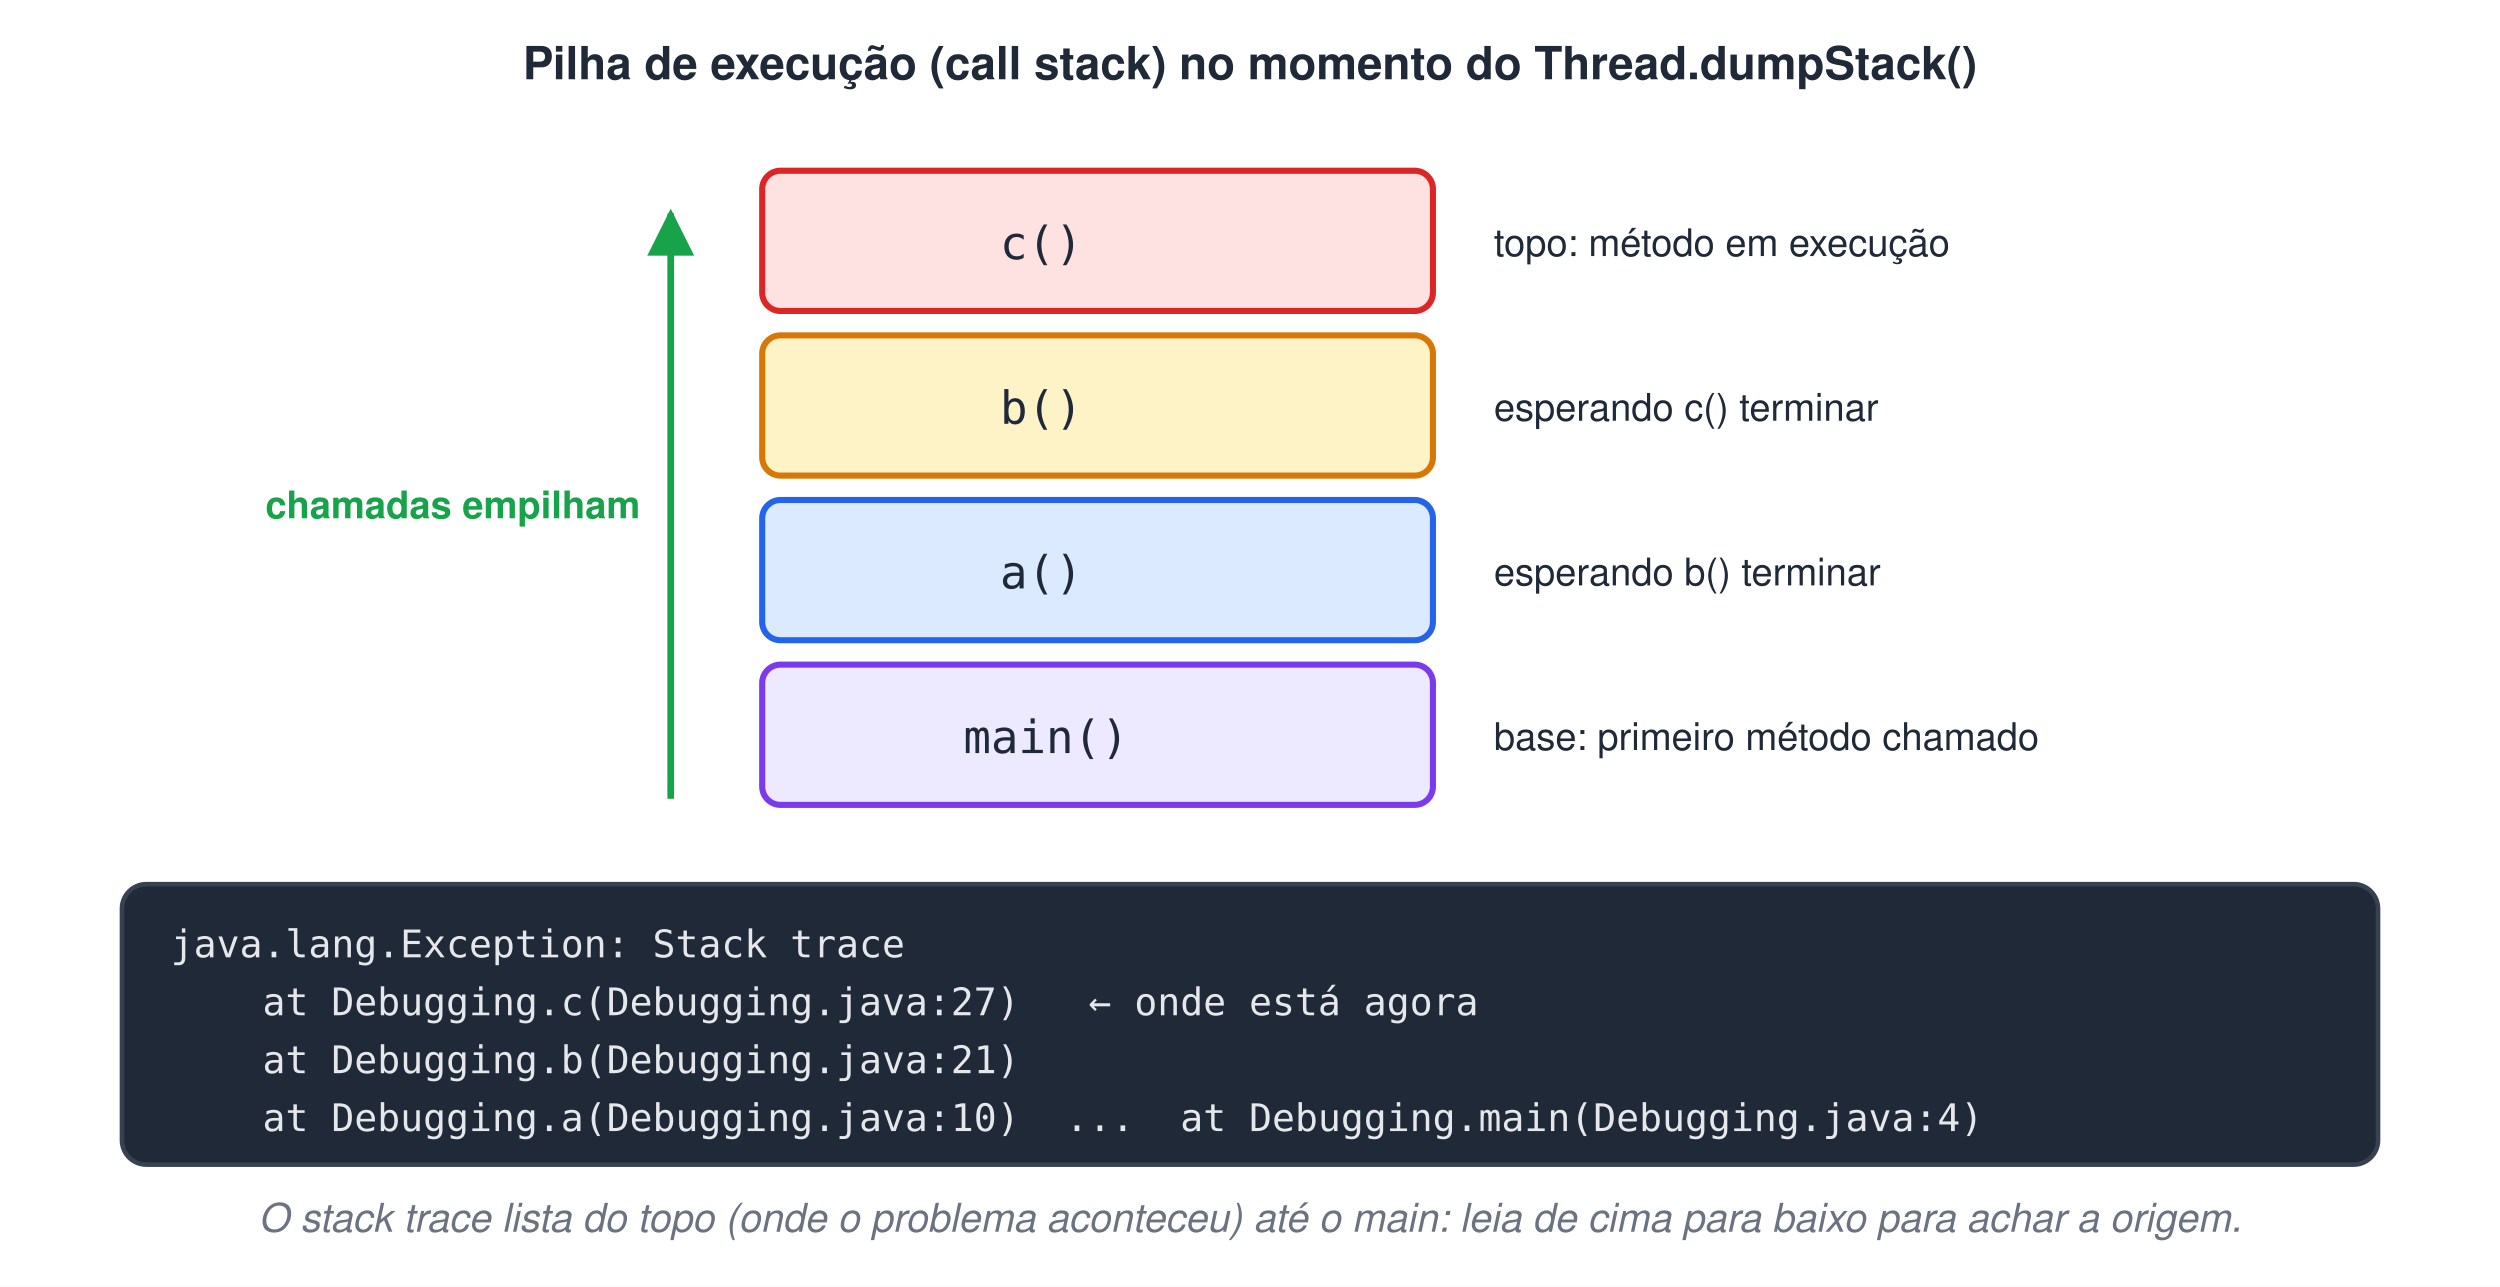
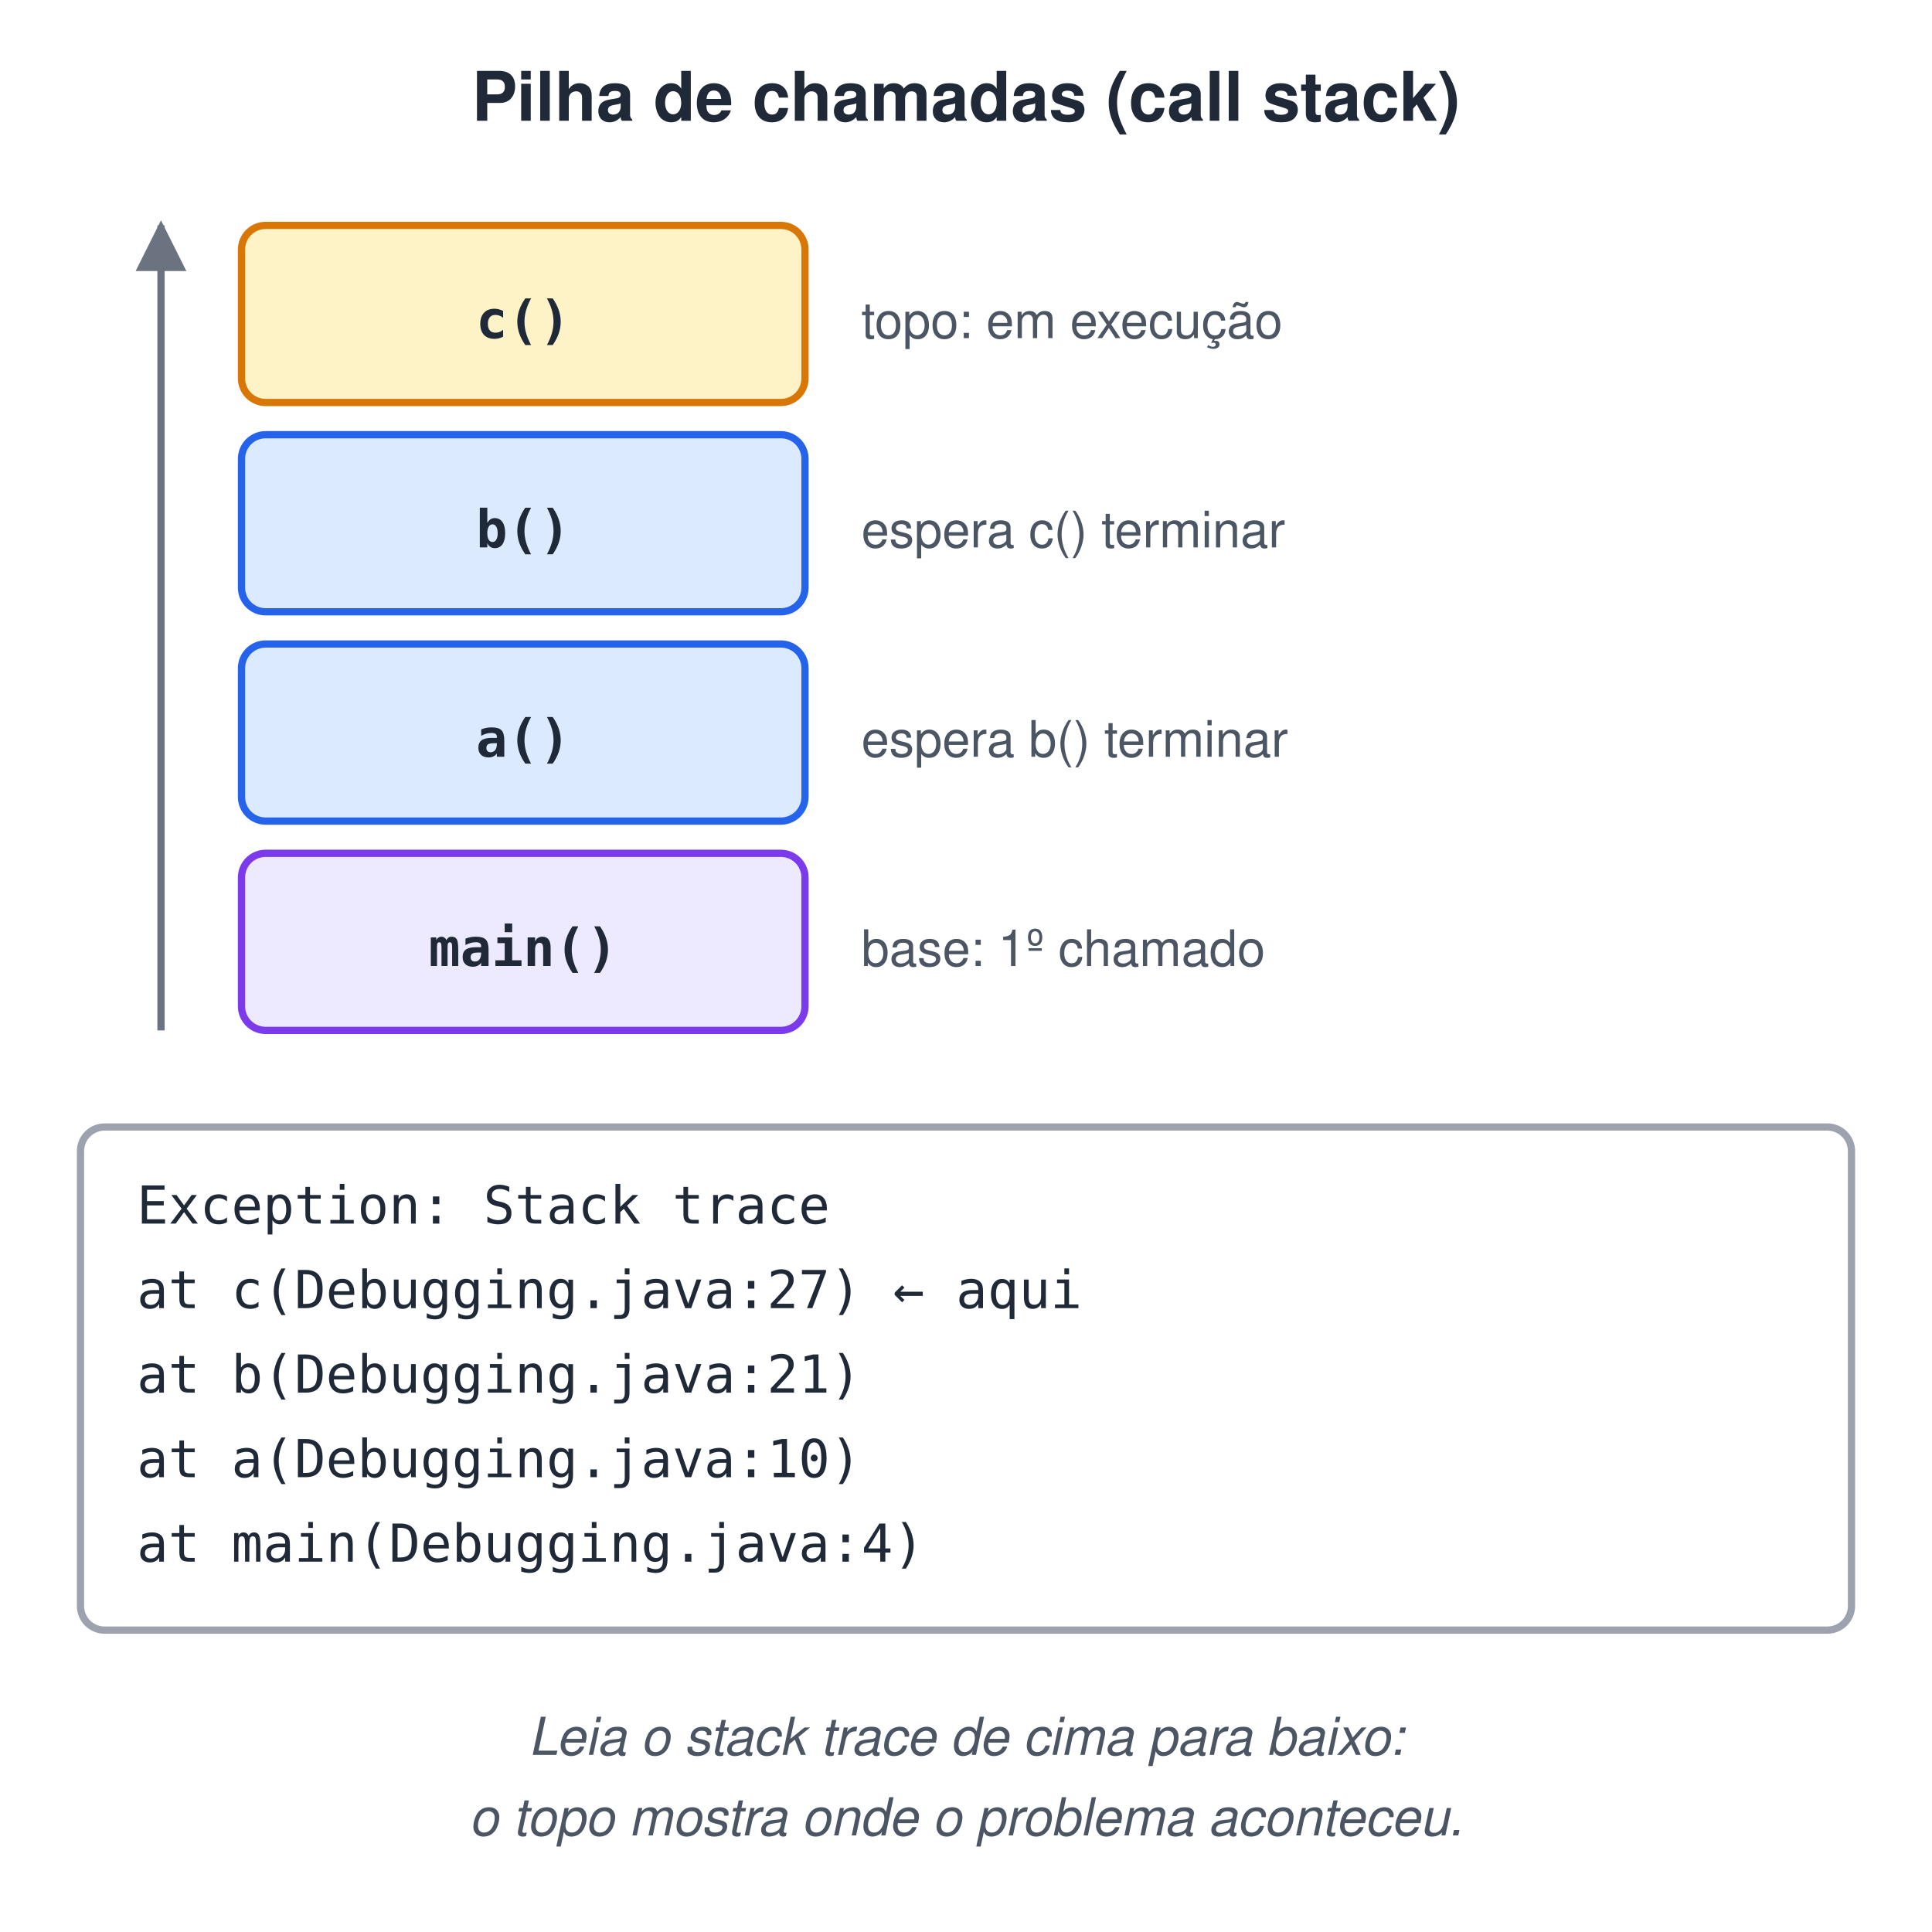
- <svg xmlns="http://www.w3.org/2000/svg" width="820" height="422" viewBox="0 0 820 422">
-   <style>text{font-family:Helvetica, Arial, 'DejaVu Sans', sans-serif}.m{font-family:Menlo, Consolas, 'DejaVu Sans Mono', monospace}</style>
+ <svg xmlns="http://www.w3.org/2000/svg" width="480" height="480" viewBox="0 0 480 480">
+   <style>text{white-space:pre;font-family:Helvetica,Arial,sans-serif;font-size:14px;fill:#1F2937}.t{font-size:17px;font-weight:bold}.b{font-weight:bold}.m{font-family:Menlo,Consolas,monospace;font-size:13px}.s{font-size:12.5px;fill:#4B5563}.n{font-size:13px;font-style:italic;fill:#4B5563}.c{text-anchor:middle}.r{text-anchor:end}.xB{fill:#DBEAFE;stroke:#2563EB}.xG{fill:#DCFCE7;stroke:#16A34A}.xO{fill:#FEF3C7;stroke:#D97706}.xP{fill:#EDE9FE;stroke:#7C3AED}.xR{fill:#FEE2E2;stroke:#DC2626}.xY{fill:#F3F4F6;stroke:#9CA3AF}.xW{fill:#fff;stroke:#9CA3AF}.xT{fill:#CCFBF1;stroke:#0D9488}.xK{fill:#FCE7F3;stroke:#DB2777}rect,ellipse,polygon{stroke-width:1.8}.l{stroke:#6B7280;stroke-width:1.8;fill:none}.d{stroke-dasharray:5 4}</style>
  <defs>
-     <marker id="arv" viewBox="0 0 10 10" refX="9" refY="5" markerWidth="7" markerHeight="7" orient="auto-start-reverse">
-       <path d="M0,0 L10,5 L0,10 z" fill="#16A34A" />
+     <marker id="a" viewBox="0 0 10 10" refX="9" refY="5" markerWidth="7" markerHeight="7" orient="auto-start-reverse">
+       <path d="M0,0L10,5L0,10z" fill="#6B7280" />
    </marker>
  </defs>
-   <rect width="100%" height="100%" fill="#ffffff" />
-   <text x="410" y="26" font-size="15" font-weight="bold" fill="#1F2937" text-anchor="middle">Pilha de execução (call stack) no momento do Thread.dumpStack()</text>
-   <rect x="250" y="56" width="220" height="46" rx="6" fill="#FEE2E2" stroke="#DC2626" stroke-width="2" />
-   <text x="328" y="85" class="m" font-size="15" fill="#1F2937" xml:space="preserve">c()</text>
-   <text x="490" y="84" font-size="12.5" fill="#1F2937">topo: método em execução</text>
-   <rect x="250" y="110" width="220" height="46" rx="6" fill="#FEF3C7" stroke="#D97706" stroke-width="2" />
-   <text x="328" y="139" class="m" font-size="15" fill="#1F2937" xml:space="preserve">b()</text>
-   <text x="490" y="138" font-size="12.5" fill="#1F2937">esperando c() terminar</text>
-   <rect x="250" y="164" width="220" height="46" rx="6" fill="#DBEAFE" stroke="#2563EB" stroke-width="2" />
-   <text x="328" y="193" class="m" font-size="15" fill="#1F2937" xml:space="preserve">a()</text>
-   <text x="490" y="192" font-size="12.5" fill="#1F2937">esperando b() terminar</text>
-   <rect x="250" y="218" width="220" height="46" rx="6" fill="#EDE9FE" stroke="#7C3AED" stroke-width="2" />
-   <text x="316" y="247" class="m" font-size="15" fill="#1F2937" xml:space="preserve">main()</text>
-   <text x="490" y="246" font-size="12.5" fill="#1F2937">base: primeiro método chamado</text>
-   <path d="M220,262 V70" fill="none" stroke="#16A34A" stroke-width="2.2" marker-end="url(#arv)" />
-   <text x="210" y="170" font-size="12.5" font-weight="bold" fill="#16A34A" text-anchor="end">chamadas empilham</text>
-   <rect x="40" y="290" width="740" height="92" rx="8" fill="#1F2937" stroke="#374151" stroke-width="1.5" />
-   <text x="56" y="314" class="m" font-size="12.5" fill="#E5E7EB" xml:space="preserve">java.lang.Exception: Stack trace</text>
-   <text x="56" y="333" class="m" font-size="12.5" fill="#E5E7EB" xml:space="preserve">    at Debugging.c(Debugging.java:27)   ← onde está agora</text>
-   <text x="56" y="352" class="m" font-size="12.5" fill="#E5E7EB" xml:space="preserve">    at Debugging.b(Debugging.java:21)</text>
-   <text x="56" y="371" class="m" font-size="12.5" fill="#E5E7EB" xml:space="preserve">    at Debugging.a(Debugging.java:10)  ...  at Debugging.main(Debugging.java:4)</text>
-   <text x="410" y="404" font-size="13" font-style="italic" fill="#6B7280" text-anchor="middle">O stack trace lista do topo (onde o problema aconteceu) até o main: leia de cima para baixo para achar a origem.</text>
+   <rect width="100%" height="100%" fill="#fff" />
+   <text x="240.0" y="30" class="t c">Pilha de chamadas (call stack)</text>
+   <rect x="60" y="56" width="140" height="44" rx="6" class="xO" />
+   <text x="130" y="84" class="m b c">c()</text>
+   <text x="214" y="84" class="s">topo: em execução</text>
+   <rect x="60" y="108" width="140" height="44" rx="6" class="xB" />
+   <text x="130" y="136" class="m b c">b()</text>
+   <text x="214" y="136" class="s">espera c() terminar</text>
+   <rect x="60" y="160" width="140" height="44" rx="6" class="xB" />
+   <text x="130" y="188" class="m b c">a()</text>
+   <text x="214" y="188" class="s">espera b() terminar</text>
+   <rect x="60" y="212" width="140" height="44" rx="6" class="xP" />
+   <text x="130" y="240" class="m b c">main()</text>
+   <text x="214" y="240" class="s">base: 1º chamado</text>
+   <path d="M40,256 L40,56" class="l" marker-end="url(#a)" />
+   <rect x="20" y="280" width="440" height="125" rx="6" class="xW" />
+   <text x="34" y="304" class="m">Exception: Stack trace</text>
+   <text x="34" y="325" class="m">  at c(Debugging.java:27) ← aqui</text>
+   <text x="34" y="346" class="m">  at b(Debugging.java:21)</text>
+   <text x="34" y="367" class="m">  at a(Debugging.java:10)</text>
+   <text x="34" y="388" class="m">  at main(Debugging.java:4)</text>
+   <text x="240.0" y="436" class="n c">Leia o stack trace de cima para baixo:</text>
+   <text x="240.0" y="456" class="n c">o topo mostra onde o problema aconteceu.</text>
</svg>
